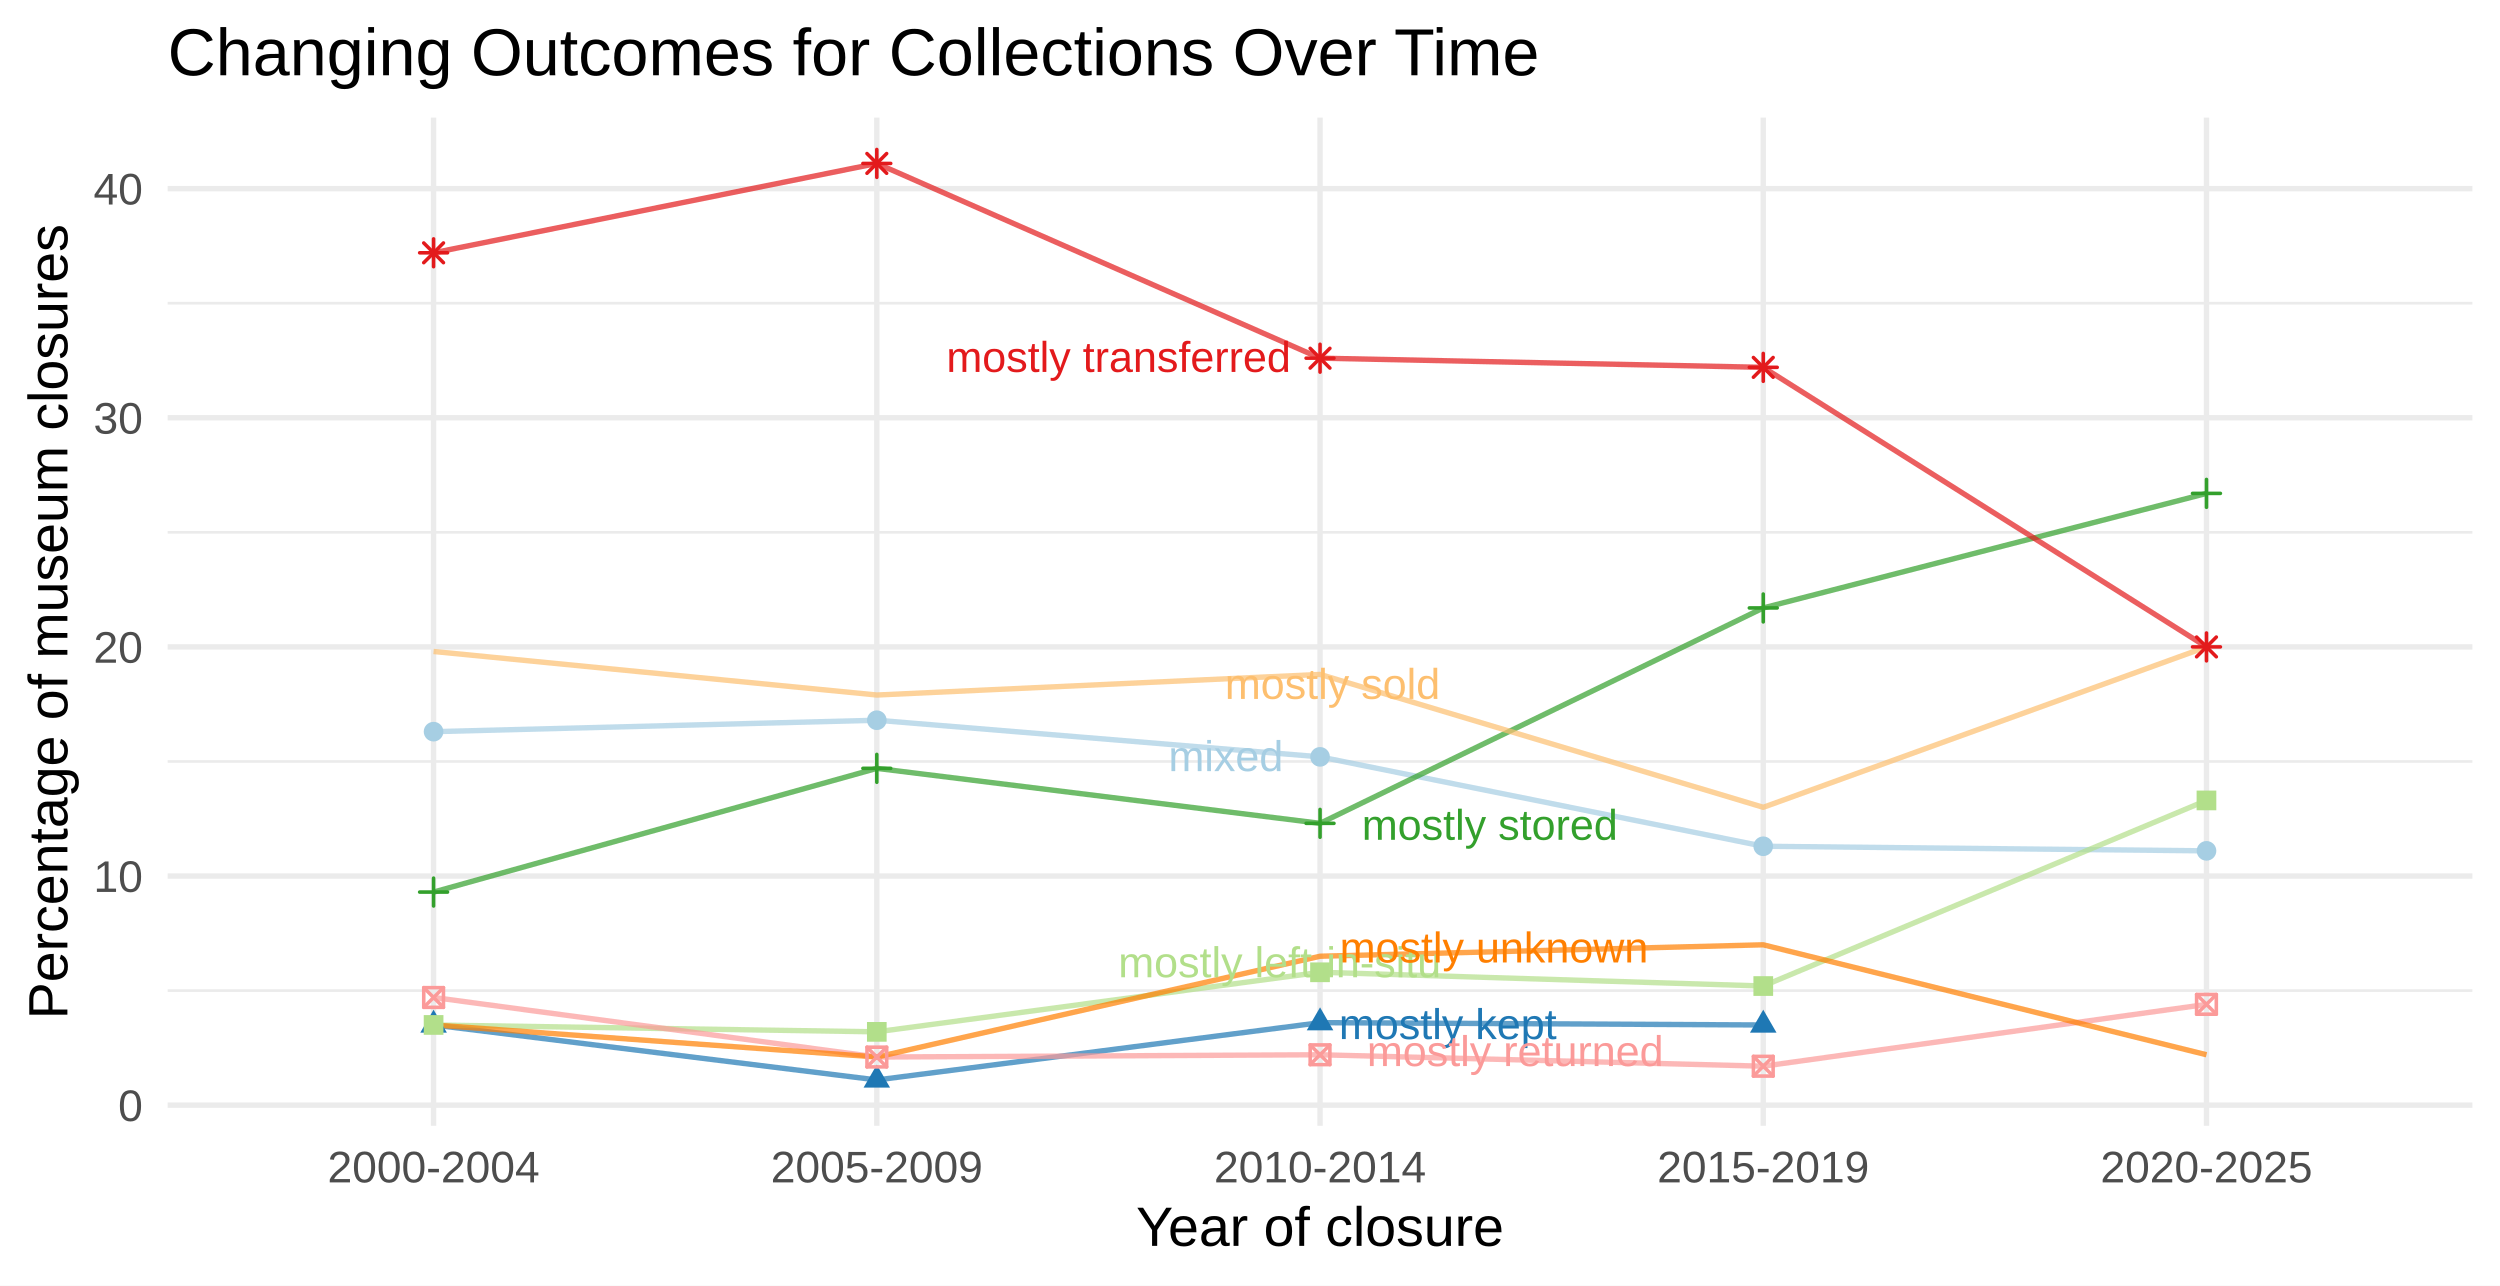
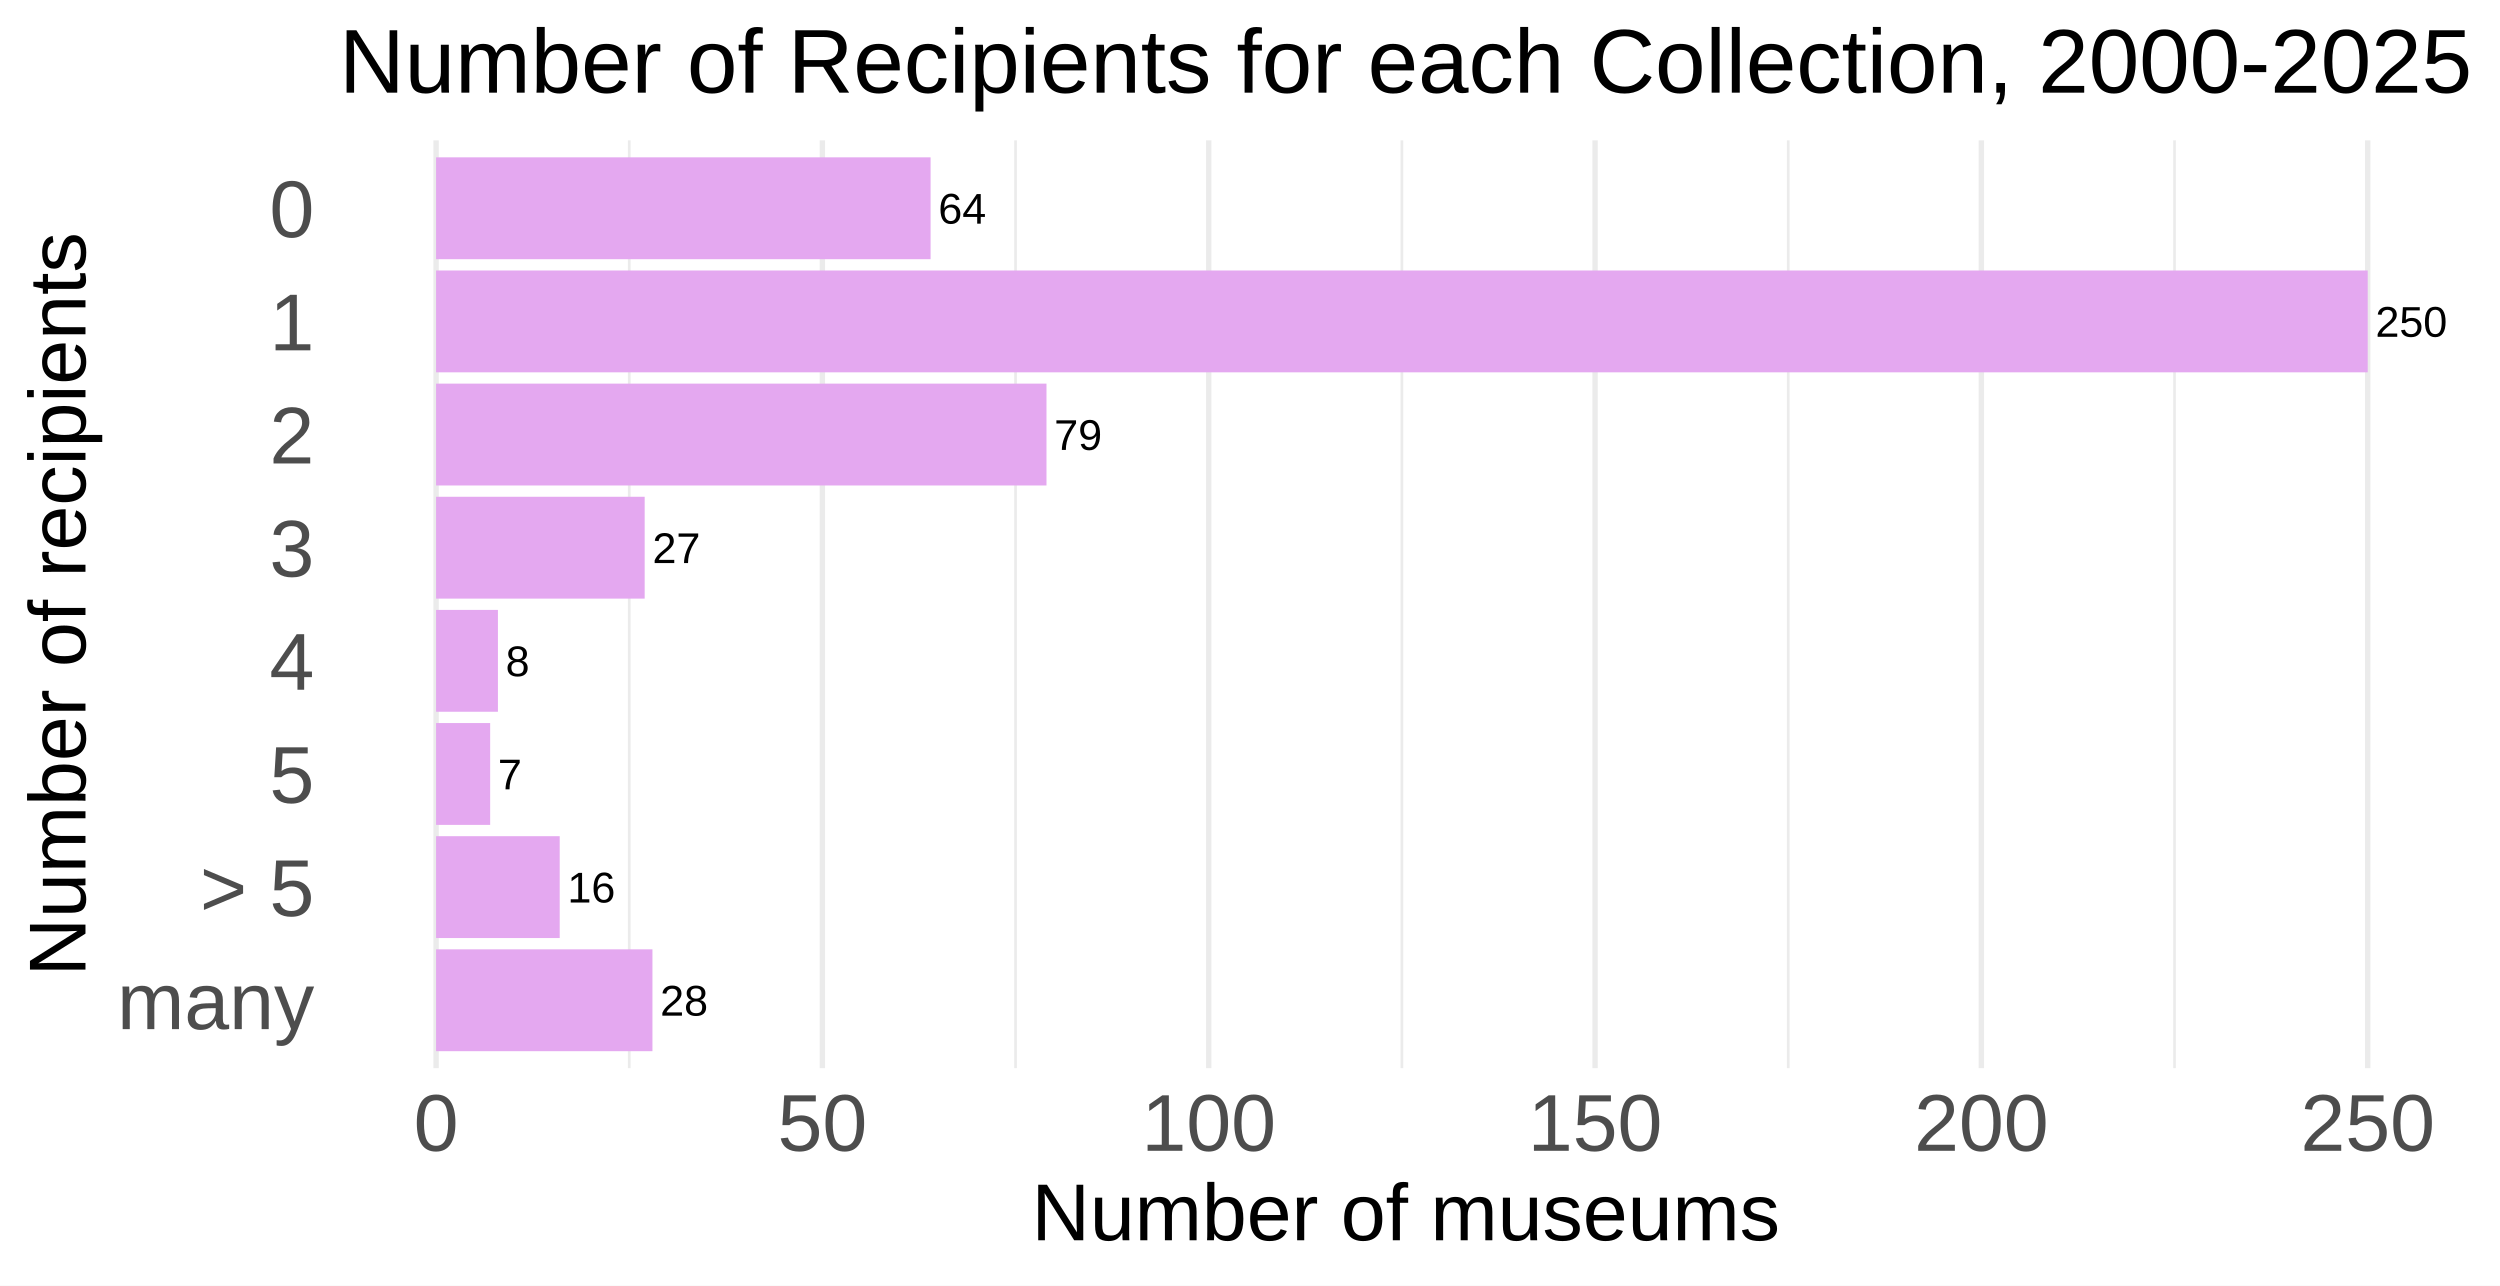
<svg xmlns="http://www.w3.org/2000/svg" class="svglite" width="496.06pt" height="255.12pt" viewBox="0 0 496.06 255.12">
  <defs>
    <style type="text/css">
    .svglite line, .svglite polyline, .svglite polygon, .svglite path, .svglite rect, .svglite circle {
      fill: none;
      stroke: #000000;
      stroke-linecap: round;
      stroke-linejoin: round;
      stroke-miterlimit: 10.00;
    }
    .svglite text {
      white-space: pre;
    }
  </style>
  </defs>
  <rect width="100%" height="100%" style="stroke: none; fill: #FFFFFF;" />
  <defs>
    <clipPath id="cpMC4wMHw0OTYuMDZ8MC4wMHwyNTUuMTI=">
      <rect x="0.00" y="0.00" width="496.06" height="255.12" />
    </clipPath>
  </defs>
  <g clip-path="url(#cpMC4wMHw0OTYuMDZ8MC4wMHwyNTUuMTI=)">
</g>
  <defs>
-     <clipPath id="cpMzMuMjd8NDkwLjU4fDIzLjM0fDIyMy4zOA==">
-       <rect x="33.27" y="23.34" width="457.32" height="200.05" />
+     <clipPath id="cpNjcuMjl8NDkwLjU4fDI3Ljg1fDIxMS45NA==">
+       <rect x="67.29" y="27.85" width="423.30" height="184.09" />
    </clipPath>
  </defs>
-   <g clip-path="url(#cpMzMuMjd8NDkwLjU4fDIzLjM0fDIyMy4zOA==)">
-     <polyline points="33.27,196.56 490.58,196.56 " style="stroke-width: 0.53; stroke: #EBEBEB; stroke-linecap: butt;" />
-     <polyline points="33.27,151.09 490.58,151.09 " style="stroke-width: 0.53; stroke: #EBEBEB; stroke-linecap: butt;" />
-     <polyline points="33.27,105.63 490.58,105.63 " style="stroke-width: 0.53; stroke: #EBEBEB; stroke-linecap: butt;" />
-     <polyline points="33.27,60.16 490.58,60.16 " style="stroke-width: 0.53; stroke: #EBEBEB; stroke-linecap: butt;" />
-     <polyline points="33.27,219.29 490.58,219.29 " style="stroke-width: 1.07; stroke: #EBEBEB; stroke-linecap: butt;" />
-     <polyline points="33.27,173.83 490.58,173.83 " style="stroke-width: 1.07; stroke: #EBEBEB; stroke-linecap: butt;" />
-     <polyline points="33.27,128.36 490.58,128.36 " style="stroke-width: 1.07; stroke: #EBEBEB; stroke-linecap: butt;" />
-     <polyline points="33.27,82.90 490.58,82.90 " style="stroke-width: 1.07; stroke: #EBEBEB; stroke-linecap: butt;" />
-     <polyline points="33.27,37.43 490.58,37.43 " style="stroke-width: 1.07; stroke: #EBEBEB; stroke-linecap: butt;" />
-     <polyline points="86.03,223.38 86.03,23.34 " style="stroke-width: 1.07; stroke: #EBEBEB; stroke-linecap: butt;" />
-     <polyline points="173.98,223.38 173.98,23.34 " style="stroke-width: 1.07; stroke: #EBEBEB; stroke-linecap: butt;" />
-     <polyline points="261.93,223.38 261.93,23.34 " style="stroke-width: 1.07; stroke: #EBEBEB; stroke-linecap: butt;" />
-     <polyline points="349.87,223.38 349.87,23.34 " style="stroke-width: 1.07; stroke: #EBEBEB; stroke-linecap: butt;" />
-     <polyline points="437.82,223.38 437.82,23.34 " style="stroke-width: 1.07; stroke: #EBEBEB; stroke-linecap: butt;" />
-     <polyline points="86.03,145.18 173.98,142.91 261.93,150.18 349.87,167.92 437.82,168.83 " style="stroke-width: 1.07; stroke: #A6CEE3; stroke-opacity: 0.70; stroke-linecap: butt;" />
-     <polyline points="86.03,203.38 173.98,214.29 261.93,202.92 349.87,203.38 " style="stroke-width: 1.07; stroke: #1F78B4; stroke-opacity: 0.70; stroke-linecap: butt;" />
-     <polyline points="86.03,203.38 173.98,204.74 261.93,192.92 349.87,195.65 437.82,158.82 " style="stroke-width: 1.07; stroke: #B2DF8A; stroke-opacity: 0.70; stroke-linecap: butt;" />
-     <polyline points="86.03,177.01 173.98,152.46 261.93,163.37 349.87,120.63 437.82,97.90 " style="stroke-width: 1.07; stroke: #33A02C; stroke-opacity: 0.70; stroke-linecap: butt;" />
-     <polyline points="86.03,197.92 173.98,209.74 261.93,209.29 349.87,211.56 437.82,199.29 " style="stroke-width: 1.07; stroke: #FB9A99; stroke-opacity: 0.70; stroke-linecap: butt;" />
-     <polyline points="86.03,50.16 173.98,32.43 261.93,71.07 349.87,72.89 437.82,128.36 " style="stroke-width: 1.07; stroke: #E31A1C; stroke-opacity: 0.70; stroke-linecap: butt;" />
-     <polyline points="86.03,129.27 173.98,137.91 261.93,133.82 349.87,160.19 437.82,128.36 " style="stroke-width: 1.07; stroke: #FDBF6F; stroke-opacity: 0.70; stroke-linecap: butt;" />
-     <polyline points="86.03,203.38 173.98,209.74 261.93,189.74 349.87,187.47 437.82,209.29 " style="stroke-width: 1.07; stroke: #FF7F00; stroke-opacity: 0.70; stroke-linecap: butt;" />
-     <circle cx="86.03" cy="145.18" r="1.95" style="stroke-width: 0.71; stroke: none; fill: #A6CEE3;" />
-     <circle cx="173.98" cy="142.91" r="1.95" style="stroke-width: 0.71; stroke: none; fill: #A6CEE3;" />
-     <circle cx="261.93" cy="150.18" r="1.95" style="stroke-width: 0.71; stroke: none; fill: #A6CEE3;" />
-     <circle cx="349.87" cy="167.92" r="1.95" style="stroke-width: 0.71; stroke: none; fill: #A6CEE3;" />
-     <circle cx="437.82" cy="168.83" r="1.95" style="stroke-width: 0.71; stroke: none; fill: #A6CEE3;" />
-     <polygon points="86.03,200.34 88.67,204.90 83.40,204.90 " style="stroke-width: 0.71; stroke: none; fill: #1F78B4;" />
-     <polygon points="173.98,211.25 176.61,215.81 171.35,215.81 " style="stroke-width: 0.71; stroke: none; fill: #1F78B4;" />
-     <polygon points="261.93,199.88 264.56,204.44 259.29,204.44 " style="stroke-width: 0.71; stroke: none; fill: #1F78B4;" />
-     <polygon points="349.87,200.34 352.50,204.90 347.24,204.90 " style="stroke-width: 0.71; stroke: none; fill: #1F78B4;" />
-     <polygon points="84.08,205.33 87.99,205.33 87.99,201.42 84.08,201.42 " style="stroke-width: 0.71; stroke: none; fill: #B2DF8A;" />
-     <polygon points="172.03,206.70 175.93,206.70 175.93,202.79 172.03,202.79 " style="stroke-width: 0.71; stroke: none; fill: #B2DF8A;" />
-     <polygon points="259.97,194.88 263.88,194.88 263.88,190.97 259.97,190.97 " style="stroke-width: 0.71; stroke: none; fill: #B2DF8A;" />
-     <polygon points="347.92,197.61 351.83,197.61 351.83,193.70 347.92,193.70 " style="stroke-width: 0.71; stroke: none; fill: #B2DF8A;" />
-     <polygon points="435.86,160.78 439.77,160.78 439.77,156.87 435.86,156.87 " style="stroke-width: 0.71; stroke: none; fill: #B2DF8A;" />
-     <line x1="83.27" y1="177.01" x2="88.80" y2="177.01" style="stroke-width: 0.71; stroke: #33A02C;" />
-     <line x1="86.03" y1="179.77" x2="86.03" y2="174.24" style="stroke-width: 0.71; stroke: #33A02C;" />
-     <line x1="171.22" y1="152.46" x2="176.74" y2="152.46" style="stroke-width: 0.71; stroke: #33A02C;" />
-     <line x1="173.98" y1="155.22" x2="173.98" y2="149.69" style="stroke-width: 0.71; stroke: #33A02C;" />
-     <line x1="259.16" y1="163.37" x2="264.69" y2="163.37" style="stroke-width: 0.71; stroke: #33A02C;" />
-     <line x1="261.93" y1="166.13" x2="261.93" y2="160.61" style="stroke-width: 0.71; stroke: #33A02C;" />
-     <line x1="347.11" y1="120.63" x2="352.64" y2="120.63" style="stroke-width: 0.71; stroke: #33A02C;" />
-     <line x1="349.87" y1="123.40" x2="349.87" y2="117.87" style="stroke-width: 0.71; stroke: #33A02C;" />
-     <line x1="435.05" y1="97.90" x2="440.58" y2="97.90" style="stroke-width: 0.71; stroke: #33A02C;" />
-     <line x1="437.82" y1="100.66" x2="437.82" y2="95.13" style="stroke-width: 0.71; stroke: #33A02C;" />
-     <rect x="84.08" y="195.97" width="3.91" height="3.91" style="stroke-width: 0.71; stroke: #FB9A99;" />
-     <line x1="84.08" y1="199.88" x2="87.99" y2="195.97" style="stroke-width: 0.71; stroke: #FB9A99;" />
-     <line x1="84.08" y1="195.97" x2="87.99" y2="199.88" style="stroke-width: 0.71; stroke: #FB9A99;" />
-     <rect x="172.03" y="207.79" width="3.91" height="3.91" style="stroke-width: 0.71; stroke: #FB9A99;" />
-     <line x1="172.03" y1="211.70" x2="175.93" y2="207.79" style="stroke-width: 0.71; stroke: #FB9A99;" />
-     <line x1="172.03" y1="207.79" x2="175.93" y2="211.70" style="stroke-width: 0.71; stroke: #FB9A99;" />
-     <rect x="259.97" y="207.34" width="3.91" height="3.91" style="stroke-width: 0.71; stroke: #FB9A99;" />
-     <line x1="259.97" y1="211.24" x2="263.88" y2="207.34" style="stroke-width: 0.71; stroke: #FB9A99;" />
-     <line x1="259.97" y1="207.34" x2="263.88" y2="211.24" style="stroke-width: 0.71; stroke: #FB9A99;" />
-     <rect x="347.92" y="209.61" width="3.91" height="3.91" style="stroke-width: 0.71; stroke: #FB9A99;" />
-     <line x1="347.92" y1="213.52" x2="351.83" y2="209.61" style="stroke-width: 0.71; stroke: #FB9A99;" />
-     <line x1="347.92" y1="209.61" x2="351.83" y2="213.52" style="stroke-width: 0.71; stroke: #FB9A99;" />
-     <rect x="435.86" y="197.33" width="3.91" height="3.91" style="stroke-width: 0.71; stroke: #FB9A99;" />
-     <line x1="435.86" y1="201.24" x2="439.77" y2="197.33" style="stroke-width: 0.71; stroke: #FB9A99;" />
-     <line x1="435.86" y1="197.33" x2="439.77" y2="201.24" style="stroke-width: 0.71; stroke: #FB9A99;" />
-     <line x1="84.08" y1="52.12" x2="87.99" y2="48.21" style="stroke-width: 0.71; stroke: #E31A1C;" />
-     <line x1="84.08" y1="48.21" x2="87.99" y2="52.12" style="stroke-width: 0.71; stroke: #E31A1C;" />
-     <line x1="83.27" y1="50.16" x2="88.80" y2="50.16" style="stroke-width: 0.71; stroke: #E31A1C;" />
-     <line x1="86.03" y1="52.92" x2="86.03" y2="47.40" style="stroke-width: 0.71; stroke: #E31A1C;" />
-     <line x1="172.03" y1="34.38" x2="175.93" y2="30.47" style="stroke-width: 0.71; stroke: #E31A1C;" />
-     <line x1="172.03" y1="30.47" x2="175.93" y2="34.38" style="stroke-width: 0.71; stroke: #E31A1C;" />
-     <line x1="171.22" y1="32.43" x2="176.74" y2="32.43" style="stroke-width: 0.71; stroke: #E31A1C;" />
-     <line x1="173.98" y1="35.19" x2="173.98" y2="29.66" style="stroke-width: 0.71; stroke: #E31A1C;" />
-     <line x1="259.97" y1="73.03" x2="263.88" y2="69.12" style="stroke-width: 0.71; stroke: #E31A1C;" />
-     <line x1="259.97" y1="69.12" x2="263.88" y2="73.03" style="stroke-width: 0.71; stroke: #E31A1C;" />
-     <line x1="259.16" y1="71.07" x2="264.69" y2="71.07" style="stroke-width: 0.71; stroke: #E31A1C;" />
-     <line x1="261.93" y1="73.84" x2="261.93" y2="68.31" style="stroke-width: 0.71; stroke: #E31A1C;" />
-     <line x1="347.92" y1="74.85" x2="351.83" y2="70.94" style="stroke-width: 0.71; stroke: #E31A1C;" />
-     <line x1="347.92" y1="70.94" x2="351.83" y2="74.85" style="stroke-width: 0.71; stroke: #E31A1C;" />
-     <line x1="347.11" y1="72.89" x2="352.64" y2="72.89" style="stroke-width: 0.71; stroke: #E31A1C;" />
-     <line x1="349.87" y1="75.66" x2="349.87" y2="70.13" style="stroke-width: 0.71; stroke: #E31A1C;" />
-     <line x1="435.86" y1="130.32" x2="439.77" y2="126.41" style="stroke-width: 0.71; stroke: #E31A1C;" />
-     <line x1="435.86" y1="126.41" x2="439.77" y2="130.32" style="stroke-width: 0.71; stroke: #E31A1C;" />
-     <line x1="435.05" y1="128.36" x2="440.58" y2="128.36" style="stroke-width: 0.71; stroke: #E31A1C;" />
-     <line x1="437.82" y1="131.13" x2="437.82" y2="125.60" style="stroke-width: 0.71; stroke: #E31A1C;" />
-     <text x="243.24" y="153.01" text-anchor="middle" style="font-size: 8.54px;fill: #A6CEE3; font-family: &quot;Arial&quot;;" textLength="22.75px" lengthAdjust="spacingAndGlyphs">mixed</text>
-     <text x="287.28" y="206.18" text-anchor="middle" style="font-size: 8.54px;fill: #1F78B4; font-family: &quot;Arial&quot;;" textLength="43.13px" lengthAdjust="spacingAndGlyphs">mostly kept</text>
-     <text x="253.92" y="193.91" text-anchor="middle" style="font-size: 8.54px;fill: #B2DF8A; font-family: &quot;Arial&quot;;" textLength="63.98px" lengthAdjust="spacingAndGlyphs">mostly left-in-situ</text>
-     <text x="295.61" y="166.64" text-anchor="middle" style="font-size: 8.54px;fill: #33A02C; font-family: &quot;Arial&quot;;" textLength="50.72px" lengthAdjust="spacingAndGlyphs">mostly stored</text>
-     <text x="300.66" y="211.54" text-anchor="middle" style="font-size: 8.54px;fill: #FB9A99; font-family: &quot;Arial&quot;;" textLength="58.79px" lengthAdjust="spacingAndGlyphs">mostly returned</text>
-     <text x="221.96" y="73.80" text-anchor="middle" style="font-size: 8.54px;fill: #E31A1C; font-family: &quot;Arial&quot;;" textLength="68.26px" lengthAdjust="spacingAndGlyphs">mostly transferred</text>
-     <text x="264.40" y="138.68" text-anchor="middle" style="font-size: 8.54px;fill: #FDBF6F; font-family: &quot;Arial&quot;;" textLength="42.65px" lengthAdjust="spacingAndGlyphs">mostly sold</text>
-     <text x="296.44" y="190.98" text-anchor="middle" style="font-size: 8.54px;fill: #FF7F00; font-family: &quot;Arial&quot;;" textLength="61.16px" lengthAdjust="spacingAndGlyphs">mostly unknown</text>
+   <g clip-path="url(#cpNjcuMjl8NDkwLjU4fDI3Ljg1fDIxMS45NA==)">
+     <polyline points="124.86,211.94 124.86,27.85 " style="stroke-width: 0.53; stroke: #EBEBEB; stroke-linecap: butt;" />
+     <polyline points="201.51,211.94 201.51,27.85 " style="stroke-width: 0.53; stroke: #EBEBEB; stroke-linecap: butt;" />
+     <polyline points="278.17,211.94 278.17,27.85 " style="stroke-width: 0.53; stroke: #EBEBEB; stroke-linecap: butt;" />
+     <polyline points="354.83,211.94 354.83,27.85 " style="stroke-width: 0.53; stroke: #EBEBEB; stroke-linecap: butt;" />
+     <polyline points="431.48,211.94 431.48,27.85 " style="stroke-width: 0.53; stroke: #EBEBEB; stroke-linecap: butt;" />
+     <polyline points="86.53,211.94 86.53,27.85 " style="stroke-width: 1.07; stroke: #EBEBEB; stroke-linecap: butt;" />
+     <polyline points="163.18,211.94 163.18,27.85 " style="stroke-width: 1.07; stroke: #EBEBEB; stroke-linecap: butt;" />
+     <polyline points="239.84,211.94 239.84,27.85 " style="stroke-width: 1.07; stroke: #EBEBEB; stroke-linecap: butt;" />
+     <polyline points="316.50,211.94 316.50,27.85 " style="stroke-width: 1.07; stroke: #EBEBEB; stroke-linecap: butt;" />
+     <polyline points="393.15,211.94 393.15,27.85 " style="stroke-width: 1.07; stroke: #EBEBEB; stroke-linecap: butt;" />
+     <polyline points="469.81,211.94 469.81,27.85 " style="stroke-width: 1.07; stroke: #EBEBEB; stroke-linecap: butt;" />
+     <rect x="86.53" y="188.37" width="42.93" height="20.21" style="stroke-width: 1.07; stroke: none; stroke-linecap: butt; stroke-linejoin: miter; fill: #E4A8F0;" />
+     <rect x="86.53" y="165.92" width="24.53" height="20.21" style="stroke-width: 1.07; stroke: none; stroke-linecap: butt; stroke-linejoin: miter; fill: #E4A8F0;" />
+     <rect x="86.53" y="143.47" width="10.73" height="20.21" style="stroke-width: 1.07; stroke: none; stroke-linecap: butt; stroke-linejoin: miter; fill: #E4A8F0;" />
+     <rect x="86.53" y="121.02" width="12.27" height="20.21" style="stroke-width: 1.07; stroke: none; stroke-linecap: butt; stroke-linejoin: miter; fill: #E4A8F0;" />
+     <rect x="86.53" y="98.57" width="41.39" height="20.21" style="stroke-width: 1.07; stroke: none; stroke-linecap: butt; stroke-linejoin: miter; fill: #E4A8F0;" />
+     <rect x="86.53" y="76.12" width="121.12" height="20.21" style="stroke-width: 1.07; stroke: none; stroke-linecap: butt; stroke-linejoin: miter; fill: #E4A8F0;" />
+     <rect x="86.53" y="53.67" width="383.28" height="20.21" style="stroke-width: 1.07; stroke: none; stroke-linecap: butt; stroke-linejoin: miter; fill: #E4A8F0;" />
+     <rect x="86.53" y="31.22" width="98.12" height="20.21" style="stroke-width: 1.07; stroke: none; stroke-linecap: butt; stroke-linejoin: miter; fill: #E4A8F0;" />
+     <text x="130.99" y="201.53" style="font-size: 8.54px; font-family: &quot;Arial&quot;;" textLength="9.49px" lengthAdjust="spacingAndGlyphs">28</text>
+     <text x="112.59" y="179.08" style="font-size: 8.54px; font-family: &quot;Arial&quot;;" textLength="9.49px" lengthAdjust="spacingAndGlyphs">16</text>
+     <text x="98.79" y="156.63" style="font-size: 8.54px; font-family: &quot;Arial&quot;;" textLength="4.74px" lengthAdjust="spacingAndGlyphs">7</text>
+     <text x="100.33" y="134.18" style="font-size: 8.54px; font-family: &quot;Arial&quot;;" textLength="4.74px" lengthAdjust="spacingAndGlyphs">8</text>
+     <text x="129.46" y="111.73" style="font-size: 8.54px; font-family: &quot;Arial&quot;;" textLength="9.49px" lengthAdjust="spacingAndGlyphs">27</text>
+     <text x="209.18" y="89.28" style="font-size: 8.54px; font-family: &quot;Arial&quot;;" textLength="9.49px" lengthAdjust="spacingAndGlyphs">79</text>
+     <text x="471.34" y="66.83" style="font-size: 8.54px; font-family: &quot;Arial&quot;;" textLength="14.23px" lengthAdjust="spacingAndGlyphs">250</text>
+     <text x="186.18" y="44.38" style="font-size: 8.54px; font-family: &quot;Arial&quot;;" textLength="9.49px" lengthAdjust="spacingAndGlyphs">64</text>
  </g>
  <g clip-path="url(#cpMC4wMHw0OTYuMDZ8MC4wMHwyNTUuMTI=)">
-     <text x="28.34" y="222.45" text-anchor="end" style="font-size: 8.80px;fill: #4D4D4D; font-family: &quot;Arial&quot;;" textLength="4.90px" lengthAdjust="spacingAndGlyphs">0</text>
-     <text x="28.34" y="176.98" text-anchor="end" style="font-size: 8.80px;fill: #4D4D4D; font-family: &quot;Arial&quot;;" textLength="9.79px" lengthAdjust="spacingAndGlyphs">10</text>
-     <text x="28.34" y="131.51" text-anchor="end" style="font-size: 8.80px;fill: #4D4D4D; font-family: &quot;Arial&quot;;" textLength="9.79px" lengthAdjust="spacingAndGlyphs">20</text>
-     <text x="28.34" y="86.05" text-anchor="end" style="font-size: 8.80px;fill: #4D4D4D; font-family: &quot;Arial&quot;;" textLength="9.79px" lengthAdjust="spacingAndGlyphs">30</text>
-     <text x="28.34" y="40.58" text-anchor="end" style="font-size: 8.80px;fill: #4D4D4D; font-family: &quot;Arial&quot;;" textLength="9.79px" lengthAdjust="spacingAndGlyphs">40</text>
-     <text x="86.03" y="234.62" text-anchor="middle" style="font-size: 8.80px;fill: #4D4D4D; font-family: &quot;Arial&quot;;" textLength="42.10px" lengthAdjust="spacingAndGlyphs">2000-2004</text>
-     <text x="173.98" y="234.62" text-anchor="middle" style="font-size: 8.80px;fill: #4D4D4D; font-family: &quot;Arial&quot;;" textLength="42.10px" lengthAdjust="spacingAndGlyphs">2005-2009</text>
-     <text x="261.93" y="234.62" text-anchor="middle" style="font-size: 8.80px;fill: #4D4D4D; font-family: &quot;Arial&quot;;" textLength="42.10px" lengthAdjust="spacingAndGlyphs">2010-2014</text>
-     <text x="349.87" y="234.62" text-anchor="middle" style="font-size: 8.80px;fill: #4D4D4D; font-family: &quot;Arial&quot;;" textLength="42.10px" lengthAdjust="spacingAndGlyphs">2015-2019</text>
-     <text x="437.82" y="234.62" text-anchor="middle" style="font-size: 8.80px;fill: #4D4D4D; font-family: &quot;Arial&quot;;" textLength="42.10px" lengthAdjust="spacingAndGlyphs">2020-2025</text>
-     <text x="261.93" y="247.21" text-anchor="middle" style="font-size: 11.00px; font-family: &quot;Arial&quot;;" textLength="73.99px" lengthAdjust="spacingAndGlyphs">Year of closure</text>
-     <text transform="translate(13.37,123.36) rotate(-90)" text-anchor="middle" style="font-size: 11.00px; font-family: &quot;Arial&quot;;" textLength="157.77px" lengthAdjust="spacingAndGlyphs">Percentage of museum closures</text>
-     <text x="33.27" y="14.94" style="font-size: 13.20px; font-family: &quot;Arial&quot;;" textLength="272.72px" lengthAdjust="spacingAndGlyphs">Changing Outcomes for Collections Over Time</text>
+     <text x="62.36" y="204.21" text-anchor="end" style="font-size: 16.00px;fill: #4D4D4D; font-family: &quot;Arial&quot;;" textLength="39.12px" lengthAdjust="spacingAndGlyphs">many</text>
+     <text x="62.36" y="181.76" text-anchor="end" style="font-size: 16.00px;fill: #4D4D4D; font-family: &quot;Arial&quot;;" textLength="22.69px" lengthAdjust="spacingAndGlyphs">&gt; 5</text>
+     <text x="62.36" y="159.31" text-anchor="end" style="font-size: 16.00px;fill: #4D4D4D; font-family: &quot;Arial&quot;;" textLength="8.90px" lengthAdjust="spacingAndGlyphs">5</text>
+     <text x="62.36" y="136.86" text-anchor="end" style="font-size: 16.00px;fill: #4D4D4D; font-family: &quot;Arial&quot;;" textLength="8.90px" lengthAdjust="spacingAndGlyphs">4</text>
+     <text x="62.36" y="114.41" text-anchor="end" style="font-size: 16.00px;fill: #4D4D4D; font-family: &quot;Arial&quot;;" textLength="8.90px" lengthAdjust="spacingAndGlyphs">3</text>
+     <text x="62.36" y="91.96" text-anchor="end" style="font-size: 16.00px;fill: #4D4D4D; font-family: &quot;Arial&quot;;" textLength="8.90px" lengthAdjust="spacingAndGlyphs">2</text>
+     <text x="62.36" y="69.51" text-anchor="end" style="font-size: 16.00px;fill: #4D4D4D; font-family: &quot;Arial&quot;;" textLength="8.90px" lengthAdjust="spacingAndGlyphs">1</text>
+     <text x="62.36" y="47.06" text-anchor="end" style="font-size: 16.00px;fill: #4D4D4D; font-family: &quot;Arial&quot;;" textLength="8.90px" lengthAdjust="spacingAndGlyphs">0</text>
+     <text x="86.53" y="228.35" text-anchor="middle" style="font-size: 16.00px;fill: #4D4D4D; font-family: &quot;Arial&quot;;" textLength="8.90px" lengthAdjust="spacingAndGlyphs">0</text>
+     <text x="163.18" y="228.35" text-anchor="middle" style="font-size: 16.00px;fill: #4D4D4D; font-family: &quot;Arial&quot;;" textLength="17.80px" lengthAdjust="spacingAndGlyphs">50</text>
+     <text x="239.84" y="228.35" text-anchor="middle" style="font-size: 16.00px;fill: #4D4D4D; font-family: &quot;Arial&quot;;" textLength="26.70px" lengthAdjust="spacingAndGlyphs">100</text>
+     <text x="316.50" y="228.35" text-anchor="middle" style="font-size: 16.00px;fill: #4D4D4D; font-family: &quot;Arial&quot;;" textLength="26.70px" lengthAdjust="spacingAndGlyphs">150</text>
+     <text x="393.15" y="228.35" text-anchor="middle" style="font-size: 16.00px;fill: #4D4D4D; font-family: &quot;Arial&quot;;" textLength="26.70px" lengthAdjust="spacingAndGlyphs">200</text>
+     <text x="469.81" y="228.35" text-anchor="middle" style="font-size: 16.00px;fill: #4D4D4D; font-family: &quot;Arial&quot;;" textLength="26.70px" lengthAdjust="spacingAndGlyphs">250</text>
+     <text x="278.94" y="246.10" text-anchor="middle" style="font-size: 16.00px; font-family: &quot;Arial&quot;;" textLength="148.49px" lengthAdjust="spacingAndGlyphs">Number of museums</text>
+     <text transform="translate(16.96,119.90) rotate(-90)" text-anchor="middle" style="font-size: 16.00px; font-family: &quot;Arial&quot;;" textLength="147.61px" lengthAdjust="spacingAndGlyphs">Number of recipients</text>
+     <text x="67.29" y="18.39" style="font-size: 18.00px; font-family: &quot;Arial&quot;;" textLength="423.19px" lengthAdjust="spacingAndGlyphs">Number of Recipients for each Collection, 2000-2025</text>
  </g>
</svg>
